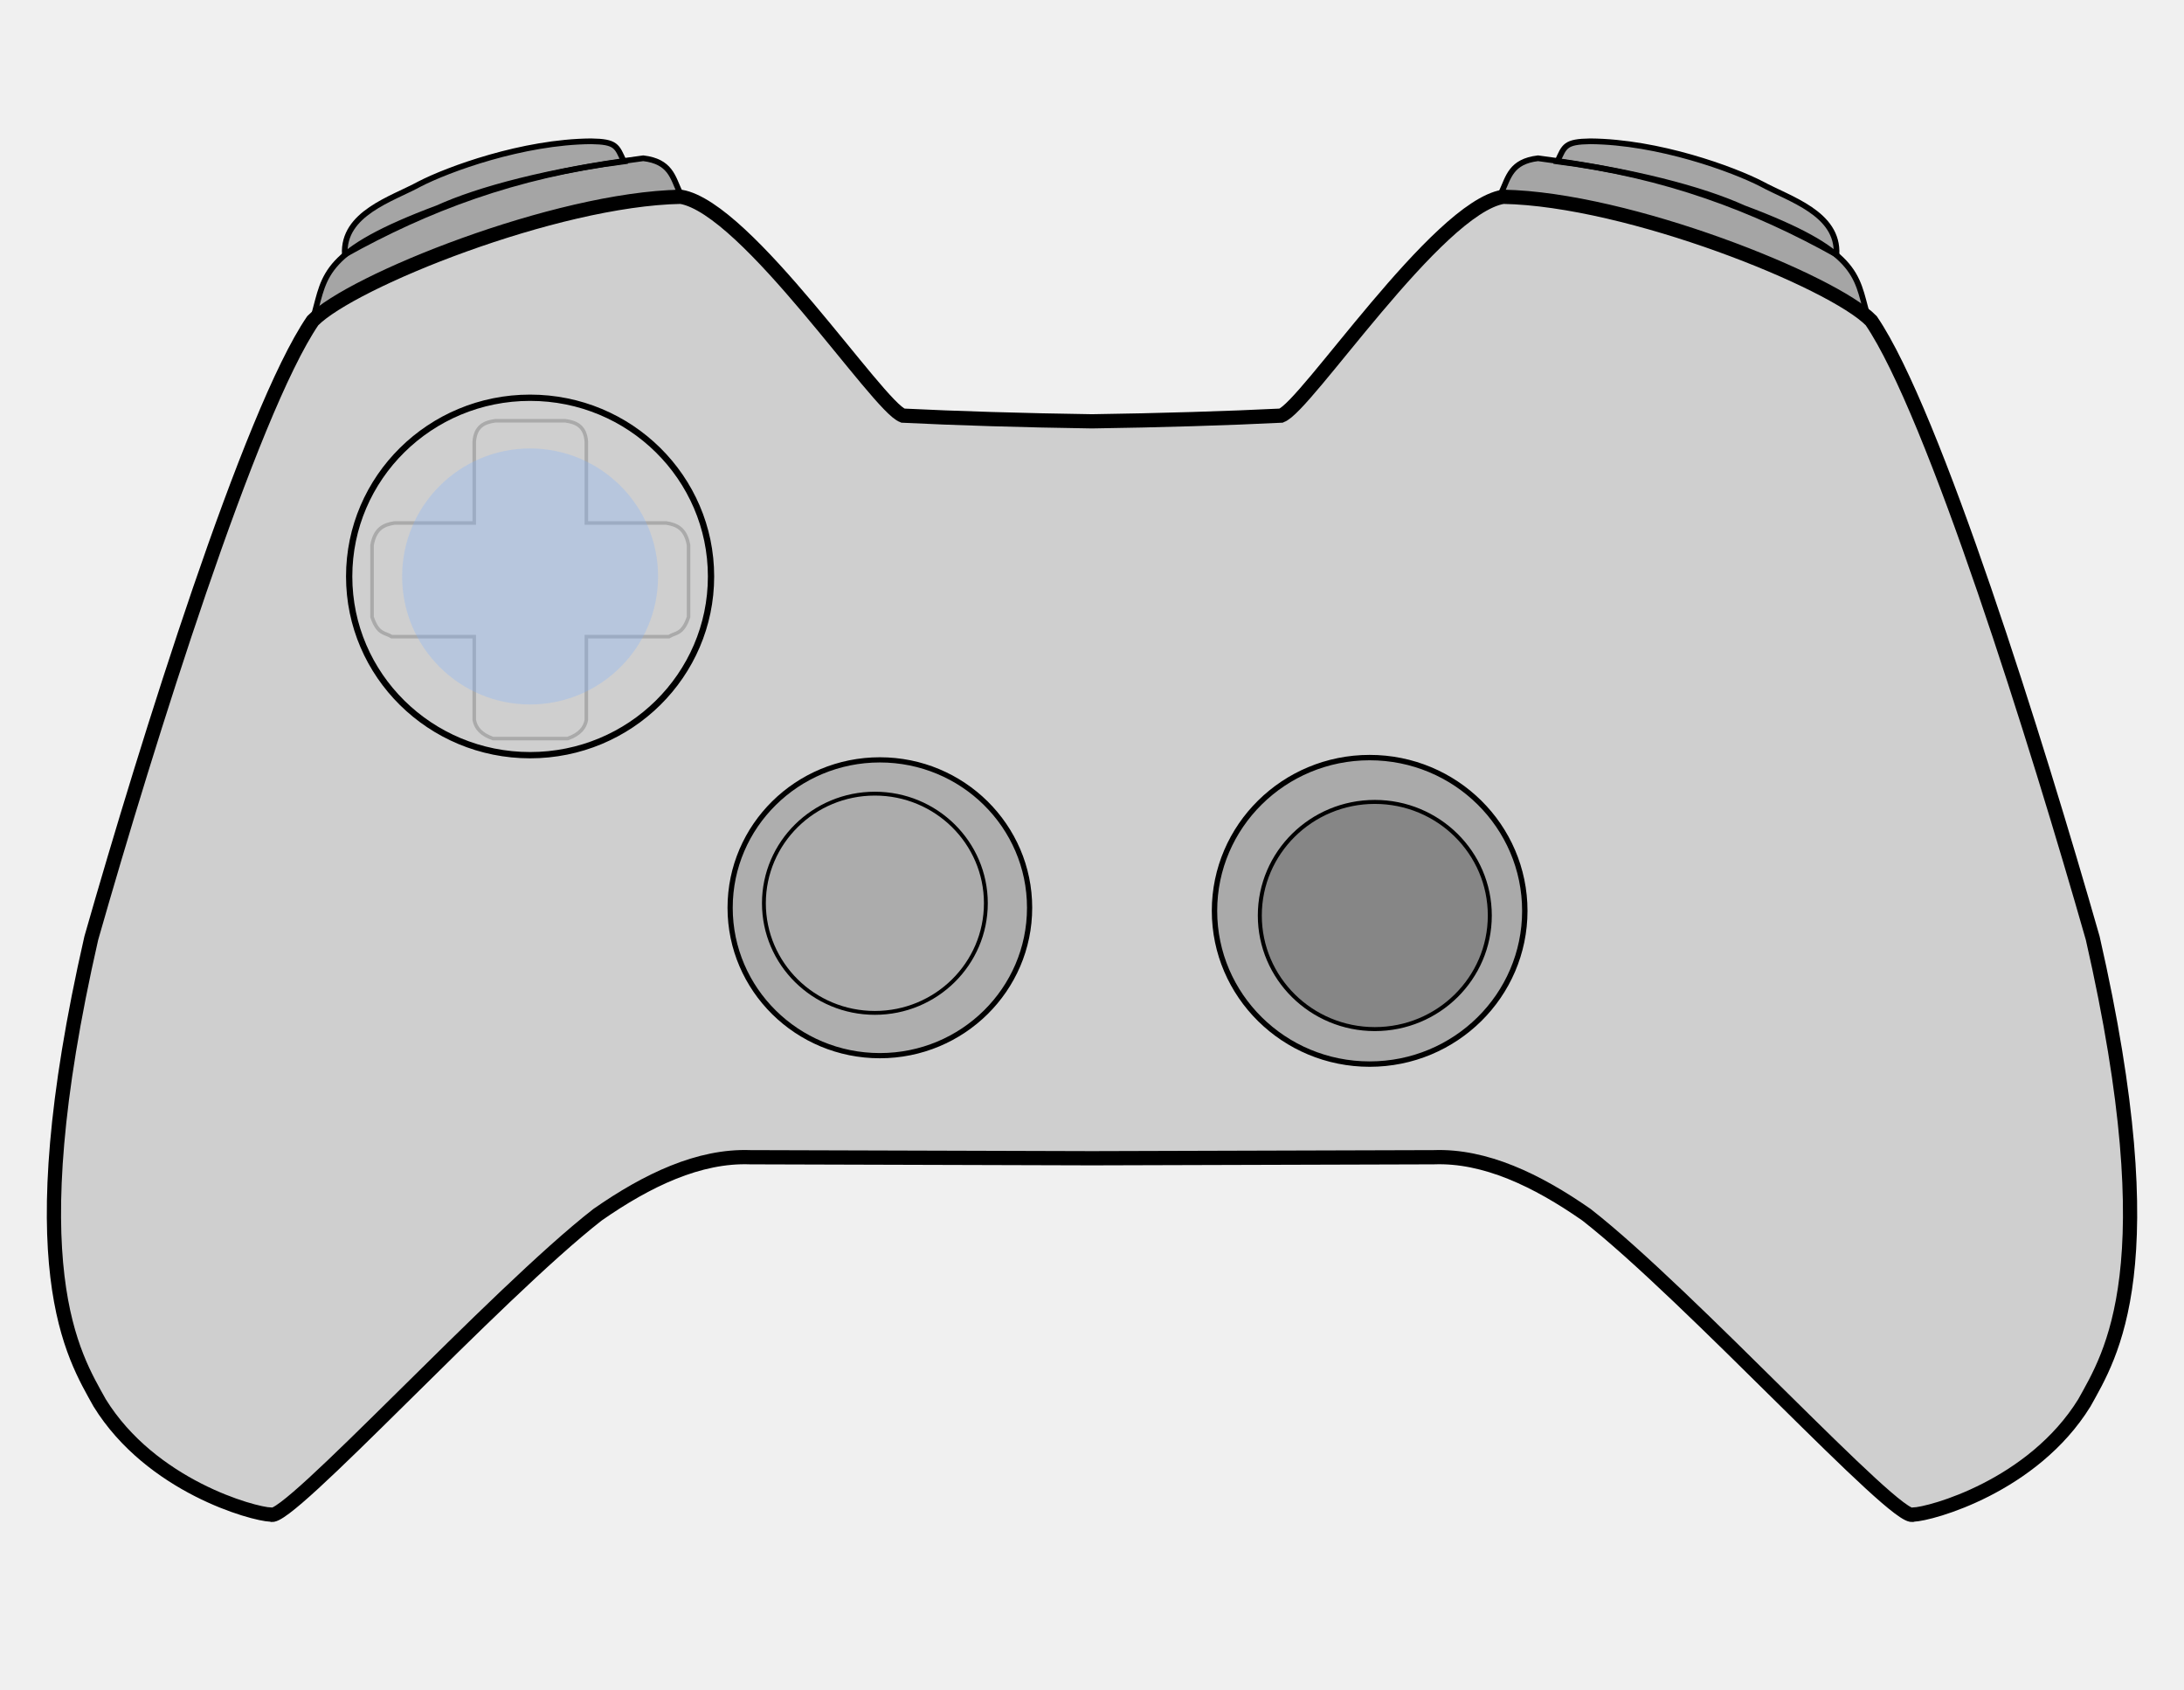
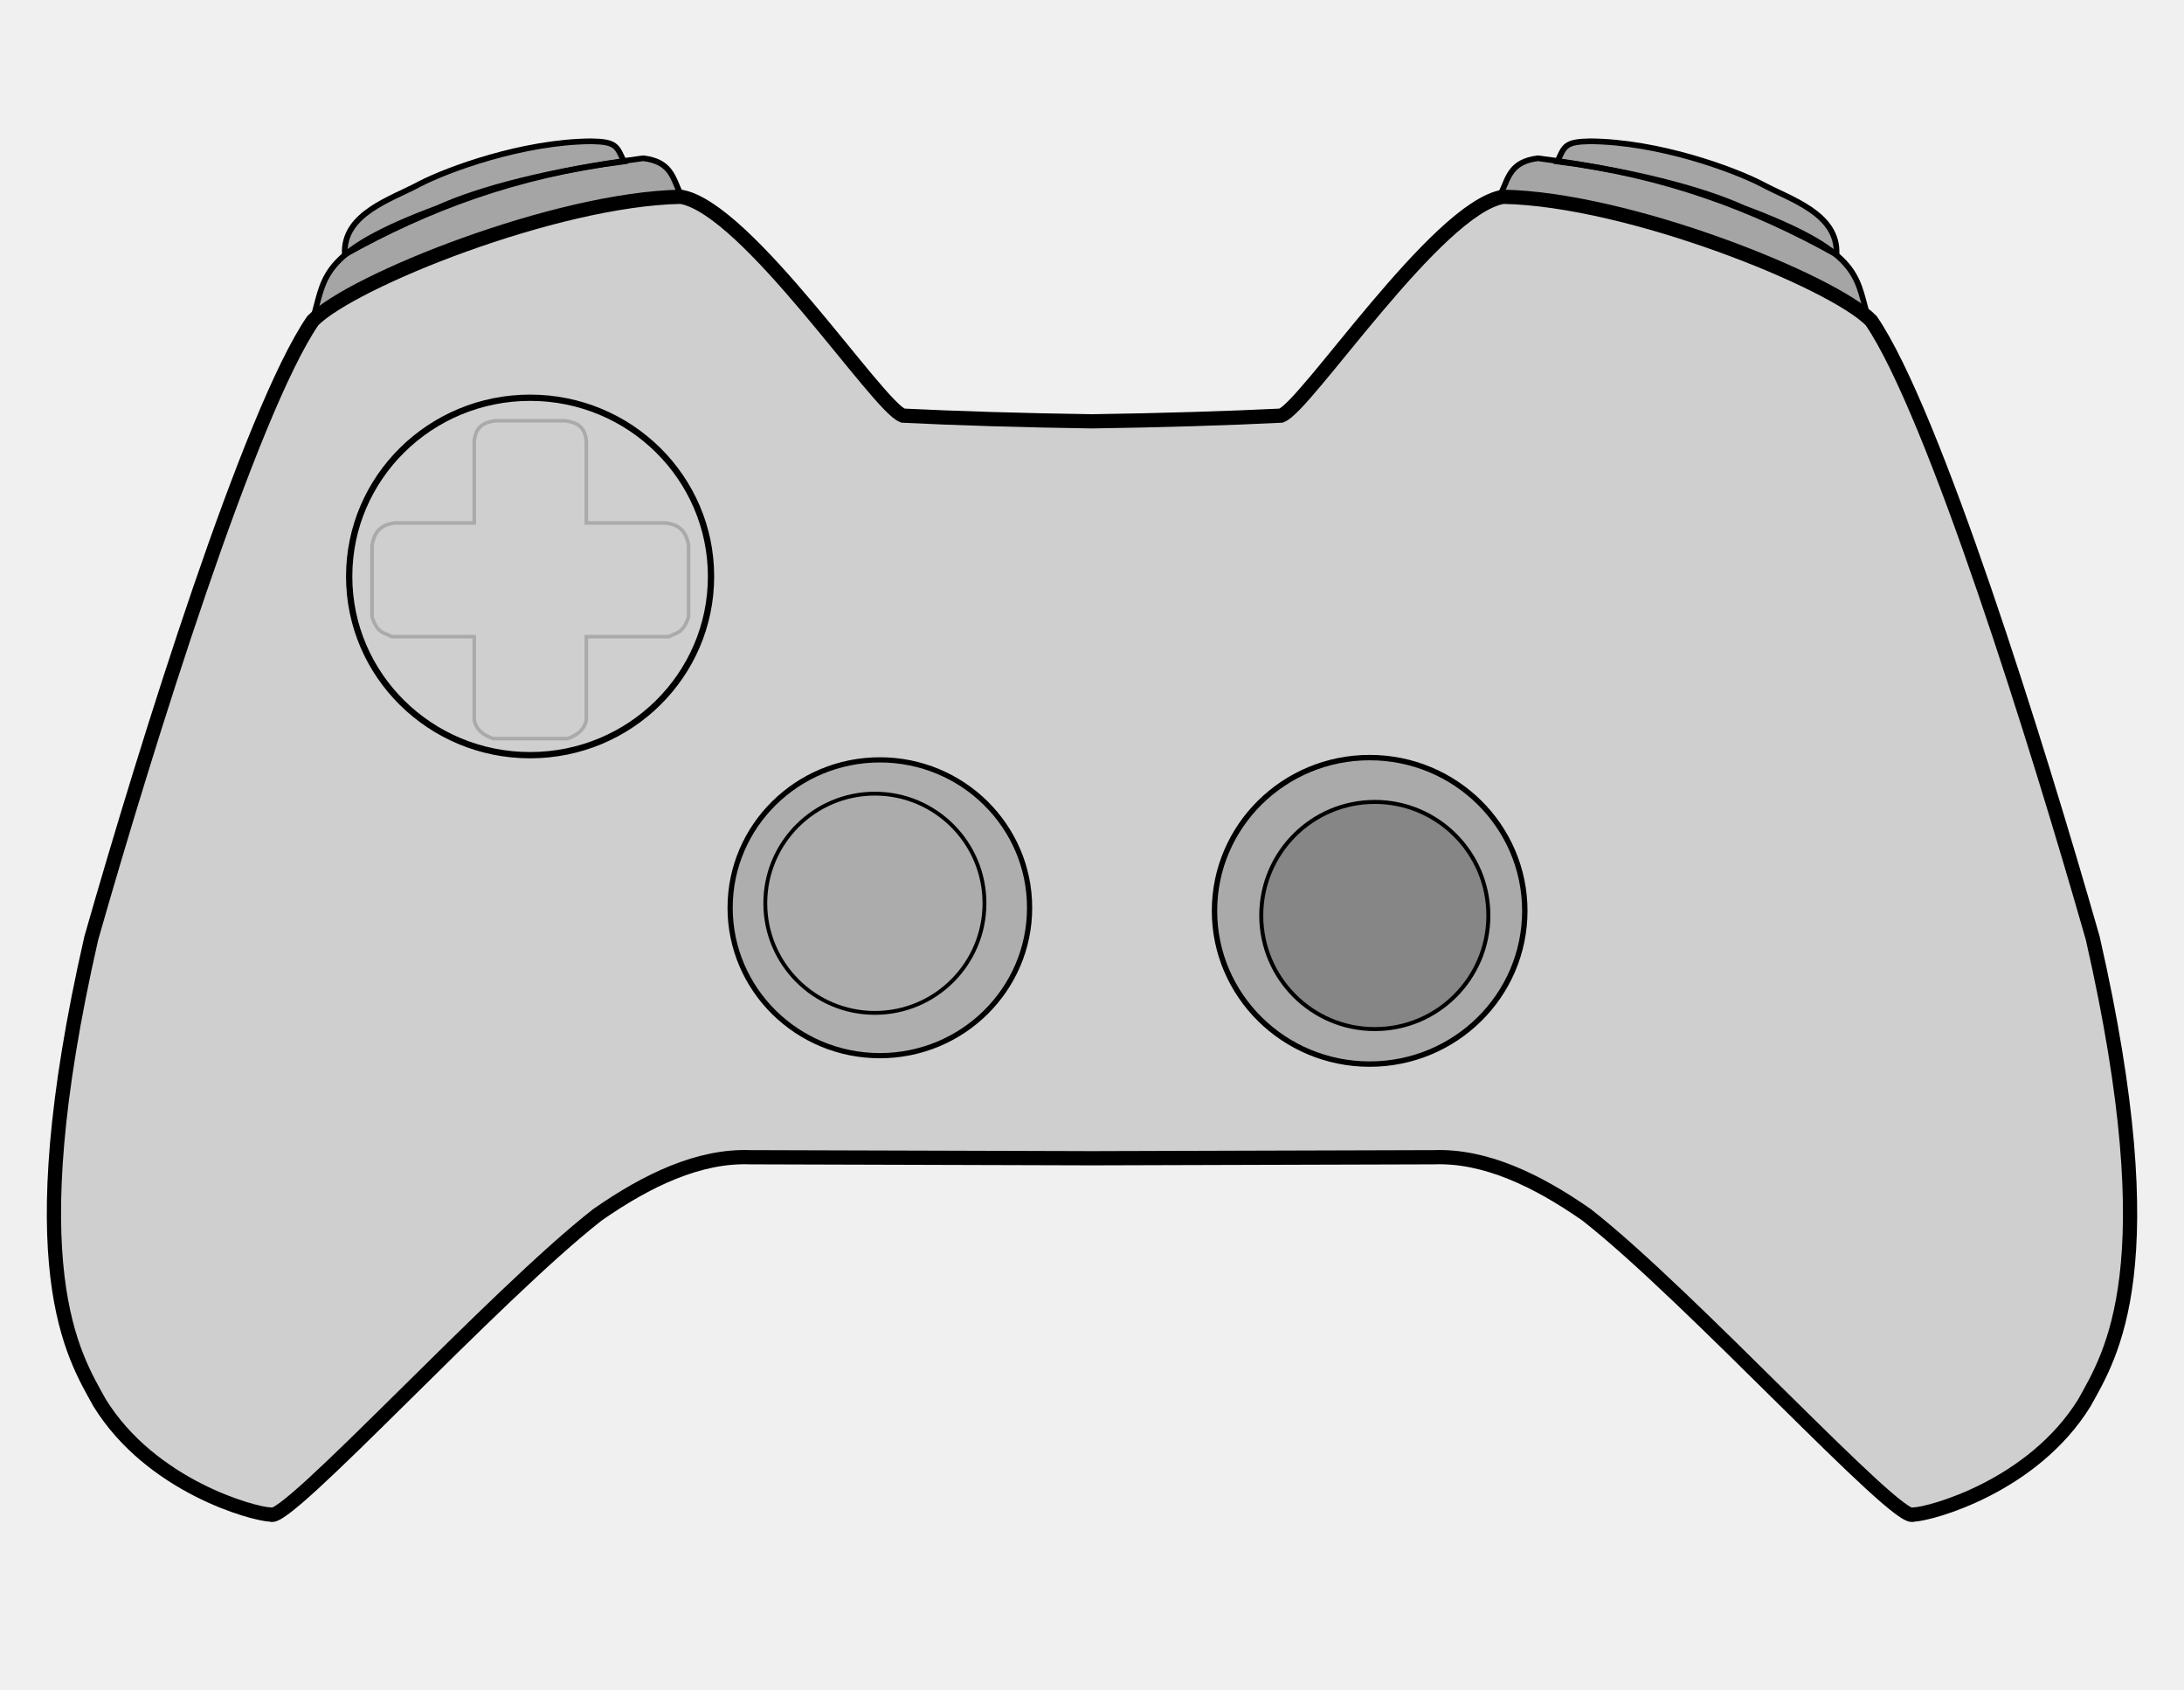
<svg xmlns="http://www.w3.org/2000/svg" width="446" height="345" viewBox="0 0 446 345" id="svg2" version="1.1">
  <defs id="defs4" />
  <g id="controller" style="display:inline">
    <path style="display:inline;fill:#000000;fill-opacity:0.137;fill-rule:evenodd;stroke:#000000;stroke-width:2.904;stroke-miterlimit:4;stroke-dasharray:none;stroke-opacity:1" d="M 139.032,40.175 C 113.416,40.652 71.763,57.414 63.87,65.475 51.108,84.203 30.057,151.56 18.642,191.525 c -15.379,67.408 -3.638,85.199 1.707,94.875 10.544,17.048 31.367,22.705 34.958,22.821 3.072,1.956 45.751,-44.892 66.729,-61.233 10.154,-7.074 20.724,-12.114 31.167,-11.731 l 69.797,0.206 69.8,-0.206 c 10.442,-0.383 21.01,4.657 31.164,11.731 20.978,16.341 63.659,63.189 66.731,61.233 3.591,-0.117 24.414,-5.774 34.958,-22.821 5.345,-9.676 17.086,-27.467 1.707,-94.875 C 415.943,151.56 394.892,84.203 382.13,65.475 374.237,57.414 332.584,40.652 306.968,40.175 c -13.544,2.263 -40.392,43.07 -45.334,44.656 -0.017,0.009 -0.05,0.017 -0.068,0.026 -10.428,0.526 -24.875,0.967 -38.568,1.16 -13.692,-0.193 -28.138,-0.634 -38.565,-1.16 -0.019,-0.009 -0.051,-0.017 -0.068,-0.026 C 179.424,83.246 152.576,42.438 139.032,40.175 Z" id="path3628" />
-     <path style="color:#000000;display:inline;overflow:visible;visibility:visible;opacity:1;fill:none;fill-opacity:0.603;fill-rule:evenodd;stroke:#000000;stroke-width:1.283;stroke-linecap:butt;stroke-linejoin:miter;stroke-miterlimit:4;stroke-dasharray:none;stroke-dashoffset:0;stroke-opacity:1;marker:none;enable-background:accumulate" d="m 71.305,117.689 a 36.948,36.486 0 0 1 36.948,-36.486 36.948,36.486 0 0 1 36.948,36.486 36.948,36.486 0 0 1 -36.948,36.486 36.948,36.486 0 0 1 -36.948,-36.486 z" id="path4168-1-3-9" />
+     <path style="color:#000000;display:inline;overflow:visible;visibility:visible;opacity:1;fill:none;fill-opacity:0.603;fill-rule:evenodd;stroke:#000000;stroke-width:1.283;stroke-linecap:butt;stroke-linejoin:miter;stroke-miterlimit:4;stroke-dasharray:none;stroke-dashoffset:0;stroke-opacity:1;marker:none;enable-background:accumulate" d="m 71.305,117.689 a 36.948,36.486 0 0 1 36.948,-36.486 36.948,36.486 0 0 1 36.948,36.486 36.948,36.486 0 0 1 -36.948,36.486 36.948,36.486 0 0 1 -36.948,-36.486 z" id="LEFT" />
    <path style="display:inline;fill:#000000;fill-opacity:0.314;fill-rule:evenodd;stroke:#000000;stroke-width:1.161;stroke-linecap:butt;stroke-linejoin:miter;stroke-miterlimit:4;stroke-dasharray:none;stroke-opacity:1" d="M 64.179,64.136 C 66.416,56.136 65.866,51.255 89.392,42.473 97.769,38.678 111.77,34.892 131.368,32.311 c 5.496,0.664 6.012,3.818 7.44,6.958 -26.901,4.048 -52.477,11.544 -74.629,24.868 z" id="LB" LT="path4420-4" />
    <path style="display:inline;fill:#000000;fill-opacity:0.314;fill-rule:evenodd;stroke:#000000;stroke-width:1.161;stroke-linecap:butt;stroke-linejoin:miter;stroke-miterlimit:4;stroke-dasharray:none;stroke-opacity:1" d="M 70.415,51.964 C 69.936,43.558 80.08,40.628 85.658,37.58 c 5.781,-2.991 21.056,-8.618 35.035,-8.734 5.143,0.075 5.273,0.976 6.701,4.115 -22.096,2.795 -40.114,9.596 -56.978,19.004 z" id="LT" />
    <path style="display:inline;fill:#000000;fill-opacity:0.314;fill-rule:evenodd;stroke:#000000;stroke-width:1.161;stroke-linecap:butt;stroke-linejoin:miter;stroke-miterlimit:4;stroke-dasharray:none;stroke-opacity:1" d="M 381.266,64.136 C 379.029,56.136 379.58,51.255 356.053,42.473 347.677,38.678 333.676,34.892 314.077,32.311 c -5.496,0.664 -6.012,3.818 -7.44,6.958 26.901,4.048 52.477,11.544 74.629,24.868 z" id="RB" LT="path4420-4" />
    <path style="display:inline;fill:#000000;fill-opacity:0.314;fill-rule:evenodd;stroke:#000000;stroke-width:1.161;stroke-linecap:butt;stroke-linejoin:miter;stroke-miterlimit:4;stroke-dasharray:none;stroke-opacity:1" d="m 375.031,51.964 c 0.479,-8.406 -9.665,-11.336 -15.243,-14.384 -5.781,-2.991 -21.056,-8.618 -35.035,-8.734 -5.143,0.075 -5.273,0.976 -6.701,4.115 22.096,2.795 40.114,9.596 56.978,19.004 z" id="RT" />
    <g id="g4254" style="display:inline;fill:none" transform="matrix(1.451854,0,0,1.451854,-380.0595,-1091.045)">
      <g transform="translate(0,36)" id="g4317" style="fill:none">
        <path style="fill:none;fill-rule:evenodd;stroke:#000000;stroke-width:0.5;stroke-linecap:butt;stroke-linejoin:miter;stroke-miterlimit:4;stroke-dasharray:none;stroke-opacity:0.182" d="m 105.715,86.25 c -1.495,0.212 -2.784,0.737 -2.947,2.947 V 100.625 H 91.518 c -1.414,0.234 -2.707,0.732 -3.125,3.125 v 10.09 c 0.858,2.531 1.832,2.158 2.768,2.768 h 11.607 v 11.695 c 0.19,1.107 0.932,2.032 2.635,2.635 h 4.473 1.553 4.475 c 1.703,-0.603 2.443,-1.528 2.633,-2.635 v -11.695 h 11.607 c 0.935,-0.61 1.909,-0.237 2.768,-2.768 V 103.75 c -0.418,-2.393 -1.711,-2.891 -3.125,-3.125 h -11.25 V 89.197 C 118.372,86.987 117.085,86.462 115.59,86.25 h -4.875 -0.125 z" transform="translate(225.7124,688.4032)" id="path4730" />
        <path style="fill:none;fill-opacity:0.18;fill-rule:evenodd;stroke:none;stroke-width:0.5;stroke-linecap:butt;stroke-linejoin:miter;stroke-miterlimit:4;stroke-dasharray:none;stroke-opacity:1" d="m 331.46,774.653 c -1.495,0.212 -2.784,0.737 -2.947,2.947 v 11.428 l 7.884,8.125 7.884,-8.125 v -11.428 c -0.164,-2.21 -1.45,-2.735 -2.945,-2.947 h -4.875 -0.125 z" id="DPAD_UP" />
        <path style="fill:none;fill-opacity:0.18;fill-rule:evenodd;stroke:none;stroke-width:0.5;stroke-linecap:butt;stroke-linejoin:miter;stroke-miterlimit:4;stroke-dasharray:none;stroke-opacity:1" d="m 331.46,819.403 c -1.495,-0.212 -2.784,-0.737 -2.947,-2.947 v -11.428 l 7.884,-7.835 7.884,7.835 v 11.428 c -0.164,2.21 -1.45,2.735 -2.945,2.947 h -4.875 -0.125 z" id="DPAD_DOWN" />
        <path style="fill:none;fill-opacity:0.18;fill-rule:evenodd;stroke:none;stroke-width:0.5;stroke-linecap:butt;stroke-linejoin:miter;stroke-miterlimit:4;stroke-dasharray:none;stroke-opacity:1" d="m 314.247,792.083 c 0.212,-1.495 0.737,-2.784 2.947,-2.947 h 11.428 l 7.784,8.042 -7.784,7.726 h -11.428 c -2.21,-0.164 -2.735,-1.45 -2.947,-2.945 v -4.875 -0.125 z" id="DPAD_LEFT" />
        <path style="fill:none;fill-opacity:0.18;fill-rule:evenodd;stroke:none;stroke-width:0.5;stroke-linecap:butt;stroke-linejoin:miter;stroke-miterlimit:4;stroke-dasharray:none;stroke-opacity:1" d="m 358.444,792.083 c -0.212,-1.495 -0.737,-2.784 -2.947,-2.947 h -11.32 l -7.79,8.042 7.924,7.884 11.185,-0.158 c 2.21,-0.164 2.735,-1.45 2.947,-2.945 v -4.875 -0.125 z" id="DPAD_RIGHT" />
      </g>
-       <circle style="fill:#80b3ff;fill-opacity:0.294" id="LPAD" cx="336.337" cy="832.545" r="18" />
+       <circle style="fill:#ffffff;fill-opacity:0" id="LPAD" cx="336.337" cy="832.545" r="18" />
    </g>
    <g id="g4359" transform="matrix(1.451854,0,0,1.451854,9.344869,-31.06923)">
      <path style="color:#000000;clip-rule:nonzero;display:inline;overflow:visible;visibility:visible;opacity:0;isolation:auto;mix-blend-mode:normal;color-interpolation:sRGB;color-interpolation-filters:linearRGB;solid-color:#000000;solid-opacity:1;fill:#5a5a5a;fill-opacity:1;fill-rule:evenodd;stroke:none;stroke-width:0.3;stroke-linecap:butt;stroke-linejoin:miter;stroke-miterlimit:4;stroke-dasharray:none;stroke-dashoffset:0;stroke-opacity:1;color-rendering:auto;image-rendering:auto;shape-rendering:auto;text-rendering:auto;enable-background:accumulate" d="M 67.444,92.285 H 51.059 V 84.189 l -7.812,14.15 7.812,12.256 v -7.086 h 16.385 z" id="MINUSHALF_X" />
      <path style="color:#000000;clip-rule:nonzero;display:inline;overflow:visible;visibility:visible;opacity:0;isolation:auto;mix-blend-mode:normal;color-interpolation:sRGB;color-interpolation-filters:linearRGB;solid-color:#000000;solid-opacity:1;fill:#5a5a5a;fill-opacity:1;fill-rule:evenodd;stroke:none;stroke-width:0.3;stroke-linecap:butt;stroke-linejoin:miter;stroke-miterlimit:4;stroke-dasharray:none;stroke-dashoffset:0;stroke-opacity:1;color-rendering:auto;image-rendering:auto;shape-rendering:auto;text-rendering:auto;enable-background:accumulate" d="m 67.447,104.181 v 14.708 h -8.096 l 14.15,7.812 12.256,-7.812 H 78.672 v -14.708 z" id="PLUSHALF_Y" />
      <path style="color:#000000;clip-rule:nonzero;display:inline;overflow:visible;visibility:visible;opacity:0;isolation:auto;mix-blend-mode:normal;color-interpolation:sRGB;color-interpolation-filters:linearRGB;solid-color:#000000;solid-opacity:1;fill:#5a5a5a;fill-opacity:1;fill-rule:evenodd;stroke:none;stroke-width:0.3;stroke-linecap:butt;stroke-linejoin:miter;stroke-miterlimit:4;stroke-dasharray:none;stroke-dashoffset:0;stroke-opacity:1;color-rendering:auto;image-rendering:auto;shape-rendering:auto;text-rendering:auto;enable-background:accumulate" d="m 73.502,68.084 -14.15,7.812 h 8.096 V 91.741 H 78.672 V 75.896 h 7.086 z" id="MINUSHALF_Y" />
      <path id="PLUSHALF_X" d="M 101.863,98.34 94.051,84.189 v 8.096 H 78.826 v 11.225 h 15.224 v 7.086 z" style="color:#000000;clip-rule:nonzero;display:inline;overflow:visible;visibility:visible;opacity:0;isolation:auto;mix-blend-mode:normal;color-interpolation:sRGB;color-interpolation-filters:linearRGB;solid-color:#000000;solid-opacity:1;fill:#5a5a5a;fill-opacity:1;fill-rule:evenodd;stroke:none;stroke-width:0.3;stroke-linecap:butt;stroke-linejoin:miter;stroke-miterlimit:4;stroke-dasharray:none;stroke-dashoffset:0;stroke-opacity:1;color-rendering:auto;image-rendering:auto;shape-rendering:auto;text-rendering:auto;enable-background:accumulate" />
    </g>
    <g transform="matrix(1.451854,0,0,1.451854,174.1471,36.32714)" style="display:inline;opacity:1;fill:#45848a;fill-opacity:1" id="g4359-7">
      <path style="color:#000000;clip-rule:nonzero;display:inline;overflow:visible;visibility:visible;opacity:0;isolation:auto;mix-blend-mode:normal;color-interpolation:sRGB;color-interpolation-filters:linearRGB;solid-color:#000000;solid-opacity:1;fill:#45848a;fill-opacity:1;fill-rule:evenodd;stroke:none;stroke-width:0.3;stroke-linecap:butt;stroke-linejoin:miter;stroke-miterlimit:4;stroke-dasharray:none;stroke-dashoffset:0;stroke-opacity:1;color-rendering:auto;image-rendering:auto;shape-rendering:auto;text-rendering:auto;enable-background:accumulate" d="M 67.444,92.285 H 51.059 V 84.189 l -7.812,14.15 7.812,12.256 v -7.086 h 16.385 z" id="MINUSHALF_RX" />
      <path style="color:#000000;clip-rule:nonzero;display:inline;overflow:visible;visibility:visible;opacity:0;isolation:auto;mix-blend-mode:normal;color-interpolation:sRGB;color-interpolation-filters:linearRGB;solid-color:#000000;solid-opacity:1;fill:#45848a;fill-opacity:1;fill-rule:evenodd;stroke:none;stroke-width:0.3;stroke-linecap:butt;stroke-linejoin:miter;stroke-miterlimit:4;stroke-dasharray:none;stroke-dashoffset:0;stroke-opacity:1;color-rendering:auto;image-rendering:auto;shape-rendering:auto;text-rendering:auto;enable-background:accumulate" d="m 67.447,104.181 v 14.708 h -8.096 l 14.15,7.812 12.256,-7.812 H 78.672 v -14.708 z" id="PLUSHALF_RY" />
      <path style="color:#000000;clip-rule:nonzero;display:inline;overflow:visible;visibility:visible;opacity:0;isolation:auto;mix-blend-mode:normal;color-interpolation:sRGB;color-interpolation-filters:linearRGB;solid-color:#000000;solid-opacity:1;fill:#45848a;fill-opacity:1;fill-rule:evenodd;stroke:none;stroke-width:0.3;stroke-linecap:butt;stroke-linejoin:miter;stroke-miterlimit:4;stroke-dasharray:none;stroke-dashoffset:0;stroke-opacity:1;color-rendering:auto;image-rendering:auto;shape-rendering:auto;text-rendering:auto;enable-background:accumulate" d="m 73.502,68.084 -14.15,7.812 h 8.096 V 91.741 H 78.672 V 75.896 h 7.086 z" id="MINUSHALF_RY" />
      <path id="PLUSHALF_RX" d="M 101.863,98.34 94.051,84.189 v 8.096 H 78.826 v 11.225 h 15.224 v 7.086 z" style="color:#000000;clip-rule:nonzero;display:inline;overflow:visible;visibility:visible;opacity:0;isolation:auto;mix-blend-mode:normal;color-interpolation:sRGB;color-interpolation-filters:linearRGB;solid-color:#000000;solid-opacity:1;fill:#45848a;fill-opacity:1;fill-rule:evenodd;stroke:none;stroke-width:0.3;stroke-linecap:butt;stroke-linejoin:miter;stroke-miterlimit:4;stroke-dasharray:none;stroke-dashoffset:0;stroke-opacity:1;color-rendering:auto;image-rendering:auto;shape-rendering:auto;text-rendering:auto;enable-background:accumulate" />
    </g>
  </g>
  <g id="layer3" style="display:inline">
    <g style="display:inline" id="THUMBL" transform="matrix(0.8564664,0,0,0.8564664,-160.5333,-430.4287)">
-       <path id="path4168-1" d="m 432.93,718.948 a 35.702,35.255 0 0 1 -35.702,35.255 35.702,35.255 0 0 1 -35.702,-35.255 35.702,35.255 0 0 1 35.702,-35.255 35.702,35.255 0 0 1 35.702,35.255 z" style="color:#000000;display:inline;overflow:visible;visibility:visible;opacity:1;fill:#000000;fill-opacity:0.163;fill-rule:evenodd;stroke:#000000;stroke-width:1.24;stroke-linecap:butt;stroke-linejoin:miter;stroke-miterlimit:4;stroke-dasharray:none;stroke-dashoffset:0;stroke-opacity:1;marker:none;enable-background:accumulate" />
-       <ellipse ry="26.13" rx="26.461" cy="717.876" cx="396.041" id="STICK" style="color:#000000;display:inline;overflow:visible;visibility:visible;opacity:1;fill:#000000;fill-opacity:0.015;fill-rule:evenodd;stroke:#000000;stroke-width:0.919;stroke-linecap:butt;stroke-linejoin:miter;stroke-miterlimit:4;stroke-dasharray:none;stroke-dashoffset:0;stroke-opacity:1;marker:none;enable-background:accumulate" />
+       <path id="STICK" d="m 432.93,718.948 a 35.702,35.255 0 0 1 -35.702,35.255 35.702,35.255 0 0 1 -35.702,-35.255 35.702,35.255 0 0 1 35.702,-35.255 35.702,35.255 0 0 1 35.702,35.255 z" style="color:#000000;display:inline;overflow:visible;visibility:visible;opacity:1;fill:#000000;fill-opacity:0.163;fill-rule:evenodd;stroke:#000000;stroke-width:1.24;stroke-linecap:butt;stroke-linejoin:miter;stroke-miterlimit:4;stroke-dasharray:none;stroke-dashoffset:0;stroke-opacity:1;marker:none;enable-background:accumulate" />
+       <circle r="26.13" cy="717.876" cx="396.041" id="STICKPRESS" style="color:#000000;display:inline;overflow:visible;visibility:visible;opacity:1;fill:#000000;fill-opacity:0.015;fill-rule:evenodd;stroke:#000000;stroke-width:0.919;stroke-linecap:butt;stroke-linejoin:miter;stroke-miterlimit:4;stroke-dasharray:none;stroke-dashoffset:0;stroke-opacity:1;marker:none;enable-background:accumulate" />
    </g>
    <g style="display:inline" id="THUMBR" transform="matrix(-0.887477,0,0,-0.887477,632.2306,824.0052)">
-       <path id="path4168-1-3" d="m 432.93,718.948 a 35.702,35.255 0 0 1 -35.702,35.255 35.702,35.255 0 0 1 -35.702,-35.255 35.702,35.255 0 0 1 35.702,-35.255 35.702,35.255 0 0 1 35.702,35.255 z" style="color:#000000;display:inline;overflow:visible;visibility:visible;opacity:1;fill:#000000;fill-opacity:0.182;fill-rule:evenodd;stroke:#000000;stroke-width:1.24;stroke-linecap:butt;stroke-linejoin:miter;stroke-miterlimit:4;stroke-dasharray:none;stroke-dashoffset:0;stroke-opacity:1;marker:none;enable-background:accumulate" />
-       <ellipse ry="26.13" rx="26.461" cy="717.876" cx="396.041" id="RPAD" style="color:#000000;display:inline;overflow:visible;visibility:visible;opacity:1;fill:#000000;fill-opacity:0.212;fill-rule:evenodd;stroke:#000000;stroke-width:0.919;stroke-linecap:butt;stroke-linejoin:miter;stroke-miterlimit:4;stroke-dasharray:none;stroke-dashoffset:0;stroke-opacity:1;marker:none;enable-background:accumulate" />
+       <path id="RIGHT" d="m 432.93,718.948 a 35.702,35.255 0 0 1 -35.702,35.255 35.702,35.255 0 0 1 -35.702,-35.255 35.702,35.255 0 0 1 35.702,-35.255 35.702,35.255 0 0 1 35.702,35.255 z" style="color:#000000;display:inline;overflow:visible;visibility:visible;opacity:1;fill:#000000;fill-opacity:0.182;fill-rule:evenodd;stroke:#000000;stroke-width:1.24;stroke-linecap:butt;stroke-linejoin:miter;stroke-miterlimit:4;stroke-dasharray:none;stroke-dashoffset:0;stroke-opacity:1;marker:none;enable-background:accumulate" />
+       <circle r="26.13" cy="717.876" cx="396.041" id="RPAD" style="color:#000000;display:inline;overflow:visible;visibility:visible;opacity:1;fill:#000000;fill-opacity:0.212;fill-rule:evenodd;stroke:#000000;stroke-width:0.919;stroke-linecap:butt;stroke-linejoin:miter;stroke-miterlimit:4;stroke-dasharray:none;stroke-dashoffset:0;stroke-opacity:1;marker:none;enable-background:accumulate" />
    </g>
  </g>
  <g id="layer2" style="display:none">
    <g style="display:inline;fill:#00000a;fill-opacity:0.043" id="g4481" transform="translate(-226.6801,-480.2488)">
      <rect ry="0" y="513.209" x="313.036" height="3.68" width="28.478" id="AREA_LT_1" style="color:#000000;display:inline;overflow:visible;visibility:visible;opacity:1;fill:#00000a;fill-opacity:0.043;fill-rule:evenodd;stroke:#ed00b4;stroke-width:1;stroke-linecap:butt;stroke-linejoin:miter;stroke-miterlimit:4;stroke-dasharray:none;stroke-dashoffset:0;stroke-opacity:1;marker:none;enable-background:accumulate" />
      <rect ry="0" y="508.73" x="313.036" height="4.479" width="41.038" id="AREA_LT_2" style="color:#000000;display:inline;overflow:visible;visibility:visible;opacity:1;fill:#00000a;fill-opacity:0.043;fill-rule:evenodd;stroke:#ed00b4;stroke-width:1;stroke-linecap:butt;stroke-linejoin:miter;stroke-miterlimit:4;stroke-dasharray:none;stroke-dashoffset:0;stroke-opacity:1;marker:none;enable-background:accumulate" />
      <rect ry="0" y="523.712" x="295.126" height="5.66" width="7.978" id="AREA_LT_5" style="color:#000000;display:inline;overflow:visible;visibility:visible;opacity:1;fill:#00000a;fill-opacity:0.043;fill-rule:evenodd;stroke:#ed00b4;stroke-width:1;stroke-linecap:butt;stroke-linejoin:miter;stroke-miterlimit:4;stroke-dasharray:none;stroke-dashoffset:0;stroke-opacity:1;marker:none;enable-background:accumulate" />
      <rect ry="0" y="521.837" x="299.947" height="5.66" width="7.978" id="AREA_LT_6" style="color:#000000;display:inline;overflow:visible;visibility:visible;opacity:1;fill:#00000a;fill-opacity:0.043;fill-rule:evenodd;stroke:#ed00b4;stroke-width:1;stroke-linecap:butt;stroke-linejoin:miter;stroke-miterlimit:4;stroke-dasharray:none;stroke-dashoffset:0;stroke-opacity:1;marker:none;enable-background:accumulate" />
      <rect ry="0" y="518.242" x="306.443" height="5.66" width="7.978" id="AREA_LT_3" style="color:#000000;display:inline;overflow:visible;visibility:visible;opacity:1;fill:#00000a;fill-opacity:0.043;fill-rule:evenodd;stroke:#ed00b4;stroke-width:1;stroke-linecap:butt;stroke-linejoin:miter;stroke-miterlimit:4;stroke-dasharray:none;stroke-dashoffset:0;stroke-opacity:1;marker:none;enable-background:accumulate" />
      <rect ry="0" y="516.074" x="311.532" height="4.966" width="9.43" id="AREA_LT_4" style="color:#000000;display:inline;overflow:visible;visibility:visible;opacity:1;fill:#00000a;fill-opacity:0.043;fill-rule:evenodd;stroke:#ed00b4;stroke-width:1;stroke-linecap:butt;stroke-linejoin:miter;stroke-miterlimit:4;stroke-dasharray:none;stroke-dashoffset:0;stroke-opacity:1;marker:none;enable-background:accumulate" />
    </g>
    <g style="display:inline;fill:#00000a;fill-opacity:0.043" transform="translate(-214.9777,-516.3636)" id="g4385">
      <rect ry="0" y="565.641" x="288.236" height="4.183" width="16.957" id="AREA_LB_4-1" style="color:#000000;display:inline;overflow:visible;visibility:visible;opacity:1;fill:#00000a;fill-opacity:0.043;fill-rule:evenodd;stroke:#ed00b4;stroke-width:1;stroke-linecap:butt;stroke-linejoin:miter;stroke-miterlimit:4;stroke-dasharray:none;stroke-dashoffset:0;stroke-opacity:1;marker:none;enable-background:accumulate" />
      <rect ry="0" y="548.331" x="340.241" height="8.208" width="13.769" id="AREA_LB_1" style="color:#000000;display:inline;overflow:visible;visibility:visible;opacity:1;fill:#00000a;fill-opacity:0.043;fill-rule:evenodd;stroke:#ed00b4;stroke-width:1;stroke-linecap:butt;stroke-linejoin:miter;stroke-miterlimit:4;stroke-dasharray:none;stroke-dashoffset:0;stroke-opacity:1;marker:none;enable-background:accumulate" />
      <rect ry="0" y="549.76" x="329.08" height="9.451" width="11.332" id="AREA_LB_2" style="color:#000000;display:inline;overflow:visible;visibility:visible;opacity:1;fill:#00000a;fill-opacity:0.043;fill-rule:evenodd;stroke:#ed00b4;stroke-width:1;stroke-linecap:butt;stroke-linejoin:miter;stroke-miterlimit:4;stroke-dasharray:none;stroke-dashoffset:0;stroke-opacity:1;marker:none;enable-background:accumulate" />
      <rect ry="0" y="555.597" x="311.653" height="6.147" width="17.85" id="AREA_LB_3" style="color:#000000;display:inline;overflow:visible;visibility:visible;opacity:1;fill:#00000a;fill-opacity:0.043;fill-rule:evenodd;stroke:#ed00b4;stroke-width:1;stroke-linecap:butt;stroke-linejoin:miter;stroke-miterlimit:4;stroke-dasharray:none;stroke-dashoffset:0;stroke-opacity:1;marker:none;enable-background:accumulate" />
      <rect ry="0" y="558.257" x="303.335" height="6.147" width="13.368" id="AREA_LB_5" style="color:#000000;display:inline;overflow:visible;visibility:visible;opacity:1;fill:#00000a;fill-opacity:0.043;fill-rule:evenodd;stroke:#ed00b4;stroke-width:1;stroke-linecap:butt;stroke-linejoin:miter;stroke-miterlimit:4;stroke-dasharray:none;stroke-dashoffset:0;stroke-opacity:1;marker:none;enable-background:accumulate" />
      <rect ry="0" y="569.123" x="283.637" height="4.183" width="12.716" id="AREA_LB_6" style="color:#000000;display:inline;overflow:visible;visibility:visible;opacity:1;fill:#00000a;fill-opacity:0.043;fill-rule:evenodd;stroke:#ed00b4;stroke-width:1;stroke-linecap:butt;stroke-linejoin:miter;stroke-miterlimit:4;stroke-dasharray:none;stroke-dashoffset:0;stroke-opacity:1;marker:none;enable-background:accumulate" />
      <rect ry="0" y="572.828" x="280.423" height="4.183" width="6.377" id="AREA_LB_7" style="color:#000000;display:inline;overflow:visible;visibility:visible;opacity:1;fill:#00000a;fill-opacity:0.043;fill-rule:evenodd;stroke:#ed00b4;stroke-width:1;stroke-linecap:butt;stroke-linejoin:miter;stroke-miterlimit:4;stroke-dasharray:none;stroke-dashoffset:0;stroke-opacity:1;marker:none;enable-background:accumulate" />
      <rect ry="0" y="553.004" x="320.121" height="8.377" width="9.691" id="AREA_LB_8" style="color:#000000;display:inline;overflow:visible;visibility:visible;opacity:1;fill:#00000a;fill-opacity:0.043;fill-rule:evenodd;stroke:#ed00b4;stroke-width:1;stroke-linecap:butt;stroke-linejoin:miter;stroke-miterlimit:4;stroke-dasharray:none;stroke-dashoffset:0;stroke-opacity:1;marker:none;enable-background:accumulate" />
      <rect ry="0" y="562.026" x="295.671" height="4.183" width="16.957" id="AREA_LB_4" style="color:#000000;display:inline;overflow:visible;visibility:visible;opacity:1;fill:#00000a;fill-opacity:0.043;fill-rule:evenodd;stroke:#ed00b4;stroke-width:1;stroke-linecap:butt;stroke-linejoin:miter;stroke-miterlimit:4;stroke-dasharray:none;stroke-dashoffset:0;stroke-opacity:1;marker:none;enable-background:accumulate" />
    </g>
    <g transform="translate(19.03223,13.10227)" style="display:inline;fill:#00000a;fill-opacity:0.043" id="g4321">
      <rect ry="0" y="78.03" x="52.607" height="49.646" width="73.98" id="AREA_LPAD_1" style="color:#000000;display:inline;overflow:visible;visibility:visible;opacity:1;fill:#00000a;fill-opacity:0.043;fill-rule:evenodd;stroke:#ed00b4;stroke-width:1;stroke-linecap:butt;stroke-linejoin:miter;stroke-miterlimit:4;stroke-dasharray:none;stroke-dashoffset:0;stroke-opacity:1;marker:none;enable-background:accumulate" />
      <rect ry="0" y="66.569" x="61.787" height="12.258" width="53.431" id="AREA_LPAD_2" style="color:#000000;display:inline;overflow:visible;visibility:visible;opacity:1;fill:#00000a;fill-opacity:0.043;fill-rule:evenodd;stroke:#ed00b4;stroke-width:1;stroke-linecap:butt;stroke-linejoin:miter;stroke-miterlimit:4;stroke-dasharray:none;stroke-dashoffset:0;stroke-opacity:1;marker:none;enable-background:accumulate" />
      <rect ry="0" y="125.747" x="60.452" height="15.124" width="58.555" id="AREA_LPAD_3" style="color:#000000;display:inline;overflow:visible;visibility:visible;opacity:1;fill:#00000a;fill-opacity:0.043;fill-rule:evenodd;stroke:#ed00b4;stroke-width:1;stroke-linecap:butt;stroke-linejoin:miter;stroke-miterlimit:4;stroke-dasharray:none;stroke-dashoffset:0;stroke-opacity:1;marker:none;enable-background:accumulate" />
      <rect style="color:#000000;display:inline;overflow:visible;visibility:visible;opacity:1;fill:#00000a;fill-opacity:0.043;fill-rule:evenodd;stroke:#00b400;stroke-width:1;stroke-linecap:butt;stroke-linejoin:miter;stroke-miterlimit:4;stroke-dasharray:none;stroke-dashoffset:0;stroke-opacity:1;marker:none;enable-background:accumulate" id="AREA_LPADTEST" width="90.009" height="1" x="42" y="105" ry="0" />
    </g>
    <g style="display:inline;fill:#00000a;fill-opacity:0.043" id="g67890" transform="translate(201.4532,106.8762)">
      <rect ry="0" y="64.87" x="46.571" height="28.478" width="63.429" id="AREA_RPAD_1" style="color:#000000;display:inline;overflow:visible;visibility:visible;opacity:1;fill:#00000a;fill-opacity:0.043;fill-rule:evenodd;stroke:#ed00b4;stroke-width:1;stroke-linecap:butt;stroke-linejoin:miter;stroke-miterlimit:4;stroke-dasharray:none;stroke-dashoffset:0;stroke-opacity:1;marker:none;enable-background:accumulate" />
      <rect ry="0" y="47.288" x="50.097" height="18.533" width="56.029" id="AREA_RPAD_2" style="color:#000000;display:inline;overflow:visible;visibility:visible;opacity:1;fill:#00000a;fill-opacity:0.043;fill-rule:evenodd;stroke:#ed00b4;stroke-width:1;stroke-linecap:butt;stroke-linejoin:miter;stroke-miterlimit:4;stroke-dasharray:none;stroke-dashoffset:0;stroke-opacity:1;marker:none;enable-background:accumulate" />
      <rect ry="0" y="92.917" x="49.592" height="18.406" width="57.458" id="AREA_RPAD_3" style="color:#000000;display:inline;overflow:visible;visibility:visible;opacity:1;fill:#00000a;fill-opacity:0.043;fill-rule:evenodd;stroke:#ed00b4;stroke-width:1;stroke-linecap:butt;stroke-linejoin:miter;stroke-miterlimit:4;stroke-dasharray:none;stroke-dashoffset:0;stroke-opacity:1;marker:none;enable-background:accumulate" />
      <rect style="color:#000000;display:inline;overflow:visible;visibility:visible;opacity:1;fill:#00000a;fill-opacity:0.043;fill-rule:evenodd;stroke:#00b400;stroke-width:1;stroke-linecap:butt;stroke-linejoin:miter;stroke-miterlimit:4;stroke-dasharray:none;stroke-dashoffset:0;stroke-opacity:1;marker:none;enable-background:accumulate" id="AREA_RPADTEST" width="63.353" height="0.253" x="46.562" y="79.079" ry="0" />
    </g>
    <g transform="translate(7.70152,11.01788)" style="display:inline;fill:#00000a;fill-opacity:0.043" id="g4464">
      <rect ry="0" y="143.749" x="145.31" height="17.755" width="51.833" id="AREA_STICK_4" style="color:#000000;display:inline;overflow:visible;visibility:visible;opacity:1;fill:#00000a;fill-opacity:0.043;fill-rule:evenodd;stroke:#ed00b4;stroke-width:1;stroke-linecap:butt;stroke-linejoin:miter;stroke-miterlimit:4;stroke-dasharray:none;stroke-dashoffset:0;stroke-opacity:1;marker:none;enable-background:accumulate" />
      <rect ry="0" y="156.122" x="140.74" height="38.338" width="62.418" id="AREA_STICK_5" style="color:#000000;display:inline;overflow:visible;visibility:visible;opacity:1;fill:#00000a;fill-opacity:0.043;fill-rule:evenodd;stroke:#ed00b4;stroke-width:1;stroke-linecap:butt;stroke-linejoin:miter;stroke-miterlimit:4;stroke-dasharray:none;stroke-dashoffset:0;stroke-opacity:1;marker:none;enable-background:accumulate" />
      <rect ry="0" y="191.832" x="148.142" height="12.8" width="49.943" id="AREA_STICK_6" style="color:#000000;display:inline;overflow:visible;visibility:visible;opacity:1;fill:#00000a;fill-opacity:0.043;fill-rule:evenodd;stroke:#ed00b4;stroke-width:1;stroke-linecap:butt;stroke-linejoin:miter;stroke-miterlimit:4;stroke-dasharray:none;stroke-dashoffset:0;stroke-opacity:1;marker:none;enable-background:accumulate" />
      <rect style="color:#000000;display:inline;overflow:visible;visibility:visible;opacity:1;fill:#00000a;fill-opacity:0.043;fill-rule:evenodd;stroke:#00b400;stroke-width:1;stroke-linecap:butt;stroke-linejoin:miter;stroke-miterlimit:4;stroke-dasharray:none;stroke-dashoffset:0;stroke-opacity:1;marker:none;enable-background:accumulate" id="AREA_STICKTEST" width="61.858" height="0.923" x="140.562" y="174.077" ry="0" />
    </g>
    <g style="display:inline;fill:#00000a;fill-opacity:0.043" id="g4489" transform="translate(22.84249,-480.2488)">
      <rect ry="0" y="513.209" x="307.837" height="3.68" width="28.478" id="AREA_RT_1" style="color:#000000;display:inline;overflow:visible;visibility:visible;opacity:1;fill:#00000a;fill-opacity:0.043;fill-rule:evenodd;stroke:#ed00b4;stroke-width:1;stroke-linecap:butt;stroke-linejoin:miter;stroke-miterlimit:4;stroke-dasharray:none;stroke-dashoffset:0;stroke-opacity:1;marker:none;enable-background:accumulate" />
      <rect ry="0" y="508.73" x="295.837" height="4.479" width="30.234" id="AREA_RT_2" style="color:#000000;display:inline;overflow:visible;visibility:visible;opacity:1;fill:#00000a;fill-opacity:0.043;fill-rule:evenodd;stroke:#ed00b4;stroke-width:1;stroke-linecap:butt;stroke-linejoin:miter;stroke-miterlimit:4;stroke-dasharray:none;stroke-dashoffset:0;stroke-opacity:1;marker:none;enable-background:accumulate" />
      <rect ry="0" y="523.712" x="343.927" height="5.66" width="7.978" id="AREA_RT_3" style="color:#000000;display:inline;overflow:visible;visibility:visible;opacity:1;fill:#00000a;fill-opacity:0.043;fill-rule:evenodd;stroke:#ed00b4;stroke-width:1;stroke-linecap:butt;stroke-linejoin:miter;stroke-miterlimit:4;stroke-dasharray:none;stroke-dashoffset:0;stroke-opacity:1;marker:none;enable-background:accumulate" />
      <rect ry="0" y="521.837" x="338.748" height="5.66" width="7.978" id="AREA_RT_4" style="color:#000000;display:inline;overflow:visible;visibility:visible;opacity:1;fill:#00000a;fill-opacity:0.043;fill-rule:evenodd;stroke:#ed00b4;stroke-width:1;stroke-linecap:butt;stroke-linejoin:miter;stroke-miterlimit:4;stroke-dasharray:none;stroke-dashoffset:0;stroke-opacity:1;marker:none;enable-background:accumulate" />
      <rect ry="0" y="518.242" x="333.245" height="5.66" width="7.978" id="AREA_RT_5" style="color:#000000;display:inline;overflow:visible;visibility:visible;opacity:1;fill:#00000a;fill-opacity:0.043;fill-rule:evenodd;stroke:#ed00b4;stroke-width:1;stroke-linecap:butt;stroke-linejoin:miter;stroke-miterlimit:4;stroke-dasharray:none;stroke-dashoffset:0;stroke-opacity:1;marker:none;enable-background:accumulate" />
      <rect ry="0" y="515.449" x="321.691" height="5.591" width="14.073" id="AREA_RT_6" style="color:#000000;display:inline;overflow:visible;visibility:visible;opacity:1;fill:#00000a;fill-opacity:0.043;fill-rule:evenodd;stroke:#ed00b4;stroke-width:1;stroke-linecap:butt;stroke-linejoin:miter;stroke-miterlimit:4;stroke-dasharray:none;stroke-dashoffset:0;stroke-opacity:1;marker:none;enable-background:accumulate" />
    </g>
    <g style="display:inline;fill:#00000a;fill-opacity:0.043" transform="translate(26.5449,-516.3637)" id="g5385">
      <rect ry="0" y="567.641" x="329.803" height="4.183" width="16.957" id="AREA_RB_4" style="color:#000000;display:inline;overflow:visible;visibility:visible;opacity:1;fill:#00000a;fill-opacity:0.043;fill-rule:evenodd;stroke:#ed00b4;stroke-width:1;stroke-linecap:butt;stroke-linejoin:miter;stroke-miterlimit:4;stroke-dasharray:none;stroke-dashoffset:0;stroke-opacity:1;marker:none;enable-background:accumulate" />
      <rect ry="0" y="547.76" x="280.648" height="9.451" width="11.332" id="AREA_RB_6" style="color:#000000;display:inline;overflow:visible;visibility:visible;opacity:1;fill:#00000a;fill-opacity:0.043;fill-rule:evenodd;stroke:#ed00b4;stroke-width:1;stroke-linecap:butt;stroke-linejoin:miter;stroke-miterlimit:4;stroke-dasharray:none;stroke-dashoffset:0;stroke-opacity:1;marker:none;enable-background:accumulate" />
      <rect ry="0" y="553.597" x="299.221" height="9.304" width="18.103" id="AREA_RB_7" style="color:#000000;display:inline;overflow:visible;visibility:visible;opacity:1;fill:#00000a;fill-opacity:0.043;fill-rule:evenodd;stroke:#ed00b4;stroke-width:1;stroke-linecap:butt;stroke-linejoin:miter;stroke-miterlimit:4;stroke-dasharray:none;stroke-dashoffset:0;stroke-opacity:1;marker:none;enable-background:accumulate" />
      <rect ry="0" y="558.257" x="314.902" height="6.147" width="13.368" id="AREA_RB_8" style="color:#000000;display:inline;overflow:visible;visibility:visible;opacity:1;fill:#00000a;fill-opacity:0.043;fill-rule:evenodd;stroke:#ed00b4;stroke-width:1;stroke-linecap:butt;stroke-linejoin:miter;stroke-miterlimit:4;stroke-dasharray:none;stroke-dashoffset:0;stroke-opacity:1;marker:none;enable-background:accumulate" />
      <rect ry="0" y="569.123" x="339.205" height="4.183" width="12.716" id="AREA_RB_9" style="color:#000000;display:inline;overflow:visible;visibility:visible;opacity:1;fill:#00000a;fill-opacity:0.043;fill-rule:evenodd;stroke:#ed00b4;stroke-width:1;stroke-linecap:butt;stroke-linejoin:miter;stroke-miterlimit:4;stroke-dasharray:none;stroke-dashoffset:0;stroke-opacity:1;marker:none;enable-background:accumulate" />
      <rect ry="0" y="572.828" x="345.99" height="6.266" width="9.976" id="AREA_RB_10" style="color:#000000;display:inline;overflow:visible;visibility:visible;opacity:1;fill:#00000a;fill-opacity:0.043;fill-rule:evenodd;stroke:#ed00b4;stroke-width:1;stroke-linecap:butt;stroke-linejoin:miter;stroke-miterlimit:4;stroke-dasharray:none;stroke-dashoffset:0;stroke-opacity:1;marker:none;enable-background:accumulate" />
      <rect ry="0" y="549.004" x="291.688" height="8.377" width="9.691" id="AREA_RB_11" style="color:#000000;display:inline;overflow:visible;visibility:visible;opacity:1;fill:#00000a;fill-opacity:0.043;fill-rule:evenodd;stroke:#ed00b4;stroke-width:1;stroke-linecap:butt;stroke-linejoin:miter;stroke-miterlimit:4;stroke-dasharray:none;stroke-dashoffset:0;stroke-opacity:1;marker:none;enable-background:accumulate" />
      <rect ry="0" y="564.026" x="323.238" height="4.183" width="16.957" id="AREA_RB_12" style="color:#000000;display:inline;overflow:visible;visibility:visible;opacity:1;fill:#00000a;fill-opacity:0.043;fill-rule:evenodd;stroke:#ed00b4;stroke-width:1;stroke-linecap:butt;stroke-linejoin:miter;stroke-miterlimit:4;stroke-dasharray:none;stroke-dashoffset:0;stroke-opacity:1;marker:none;enable-background:accumulate" />
    </g>
    <rect style="color:#000000;display:inline;overflow:visible;visibility:visible;opacity:1;fill:#00000a;fill-opacity:0.043;fill-rule:evenodd;stroke:#ed00b4;stroke-width:1;stroke-linecap:butt;stroke-linejoin:miter;stroke-miterlimit:4;stroke-dasharray:none;stroke-dashoffset:0;stroke-opacity:1;marker:none;enable-background:accumulate" id="AREA_X" width="26.17" height="24.977" x="289.881" y="97.273" ry="0" />
    <rect style="color:#000000;display:inline;overflow:visible;visibility:visible;opacity:1;fill:#00000a;fill-opacity:0.043;fill-rule:evenodd;stroke:#ed00b4;stroke-width:1;stroke-linecap:butt;stroke-linejoin:miter;stroke-miterlimit:4;stroke-dasharray:none;stroke-dashoffset:0;stroke-opacity:1;marker:none;enable-background:accumulate" id="AREA_Y" width="26.973" height="25.661" x="319.018" y="67.363" ry="0" />
    <rect style="color:#000000;display:inline;overflow:visible;visibility:visible;opacity:1;fill:#00000a;fill-opacity:0.043;fill-rule:evenodd;stroke:#ed00b4;stroke-width:1;stroke-linecap:butt;stroke-linejoin:miter;stroke-miterlimit:4;stroke-dasharray:none;stroke-dashoffset:0;stroke-opacity:1;marker:none;enable-background:accumulate" id="AREA_B" width="26.08" height="24.947" x="349.024" y="96.511" ry="0" />
    <rect style="color:#000000;display:inline;overflow:visible;visibility:visible;opacity:1;fill:#00000a;fill-opacity:0.043;fill-rule:evenodd;stroke:#ed00b4;stroke-width:1;stroke-linecap:butt;stroke-linejoin:miter;stroke-miterlimit:4;stroke-dasharray:none;stroke-dashoffset:0;stroke-opacity:1;marker:none;enable-background:accumulate" id="AREA_A" width="25.702" height="24.884" x="319.913" y="125.791" ry="0" />
    <rect style="color:#000000;display:inline;overflow:visible;visibility:visible;opacity:1;fill:#00000a;fill-opacity:0.043;fill-rule:evenodd;stroke:#ed00b4;stroke-width:1.067;stroke-linecap:butt;stroke-linejoin:miter;stroke-miterlimit:4;stroke-dasharray:none;stroke-dashoffset:0;stroke-opacity:1;marker:none;enable-background:accumulate" id="AREA_BACK" width="27.933" height="23.933" x="172.864" y="97.554" ry="0" />
    <rect style="color:#000000;display:inline;overflow:visible;visibility:visible;opacity:1;fill:#00000a;fill-opacity:0.043;fill-rule:evenodd;stroke:#ed00b4;stroke-width:1.067;stroke-linecap:butt;stroke-linejoin:miter;stroke-miterlimit:4;stroke-dasharray:none;stroke-dashoffset:0;stroke-opacity:1;marker:none;enable-background:accumulate" id="AREA_START" width="27.933" height="23.933" x="243.051" y="97.554" ry="0" />
    <rect style="color:#000000;display:inline;overflow:visible;visibility:visible;opacity:1;fill:#00000a;fill-opacity:0.043;fill-rule:evenodd;stroke:#ed00b4;stroke-width:0.983;stroke-linecap:butt;stroke-linejoin:miter;stroke-miterlimit:4;stroke-dasharray:none;stroke-dashoffset:0;stroke-opacity:1;marker:none;enable-background:accumulate" id="AREA_C" width="36.017" height="36.017" x="203.633" y="111.924" ry="0" />
  </g>
</svg>
